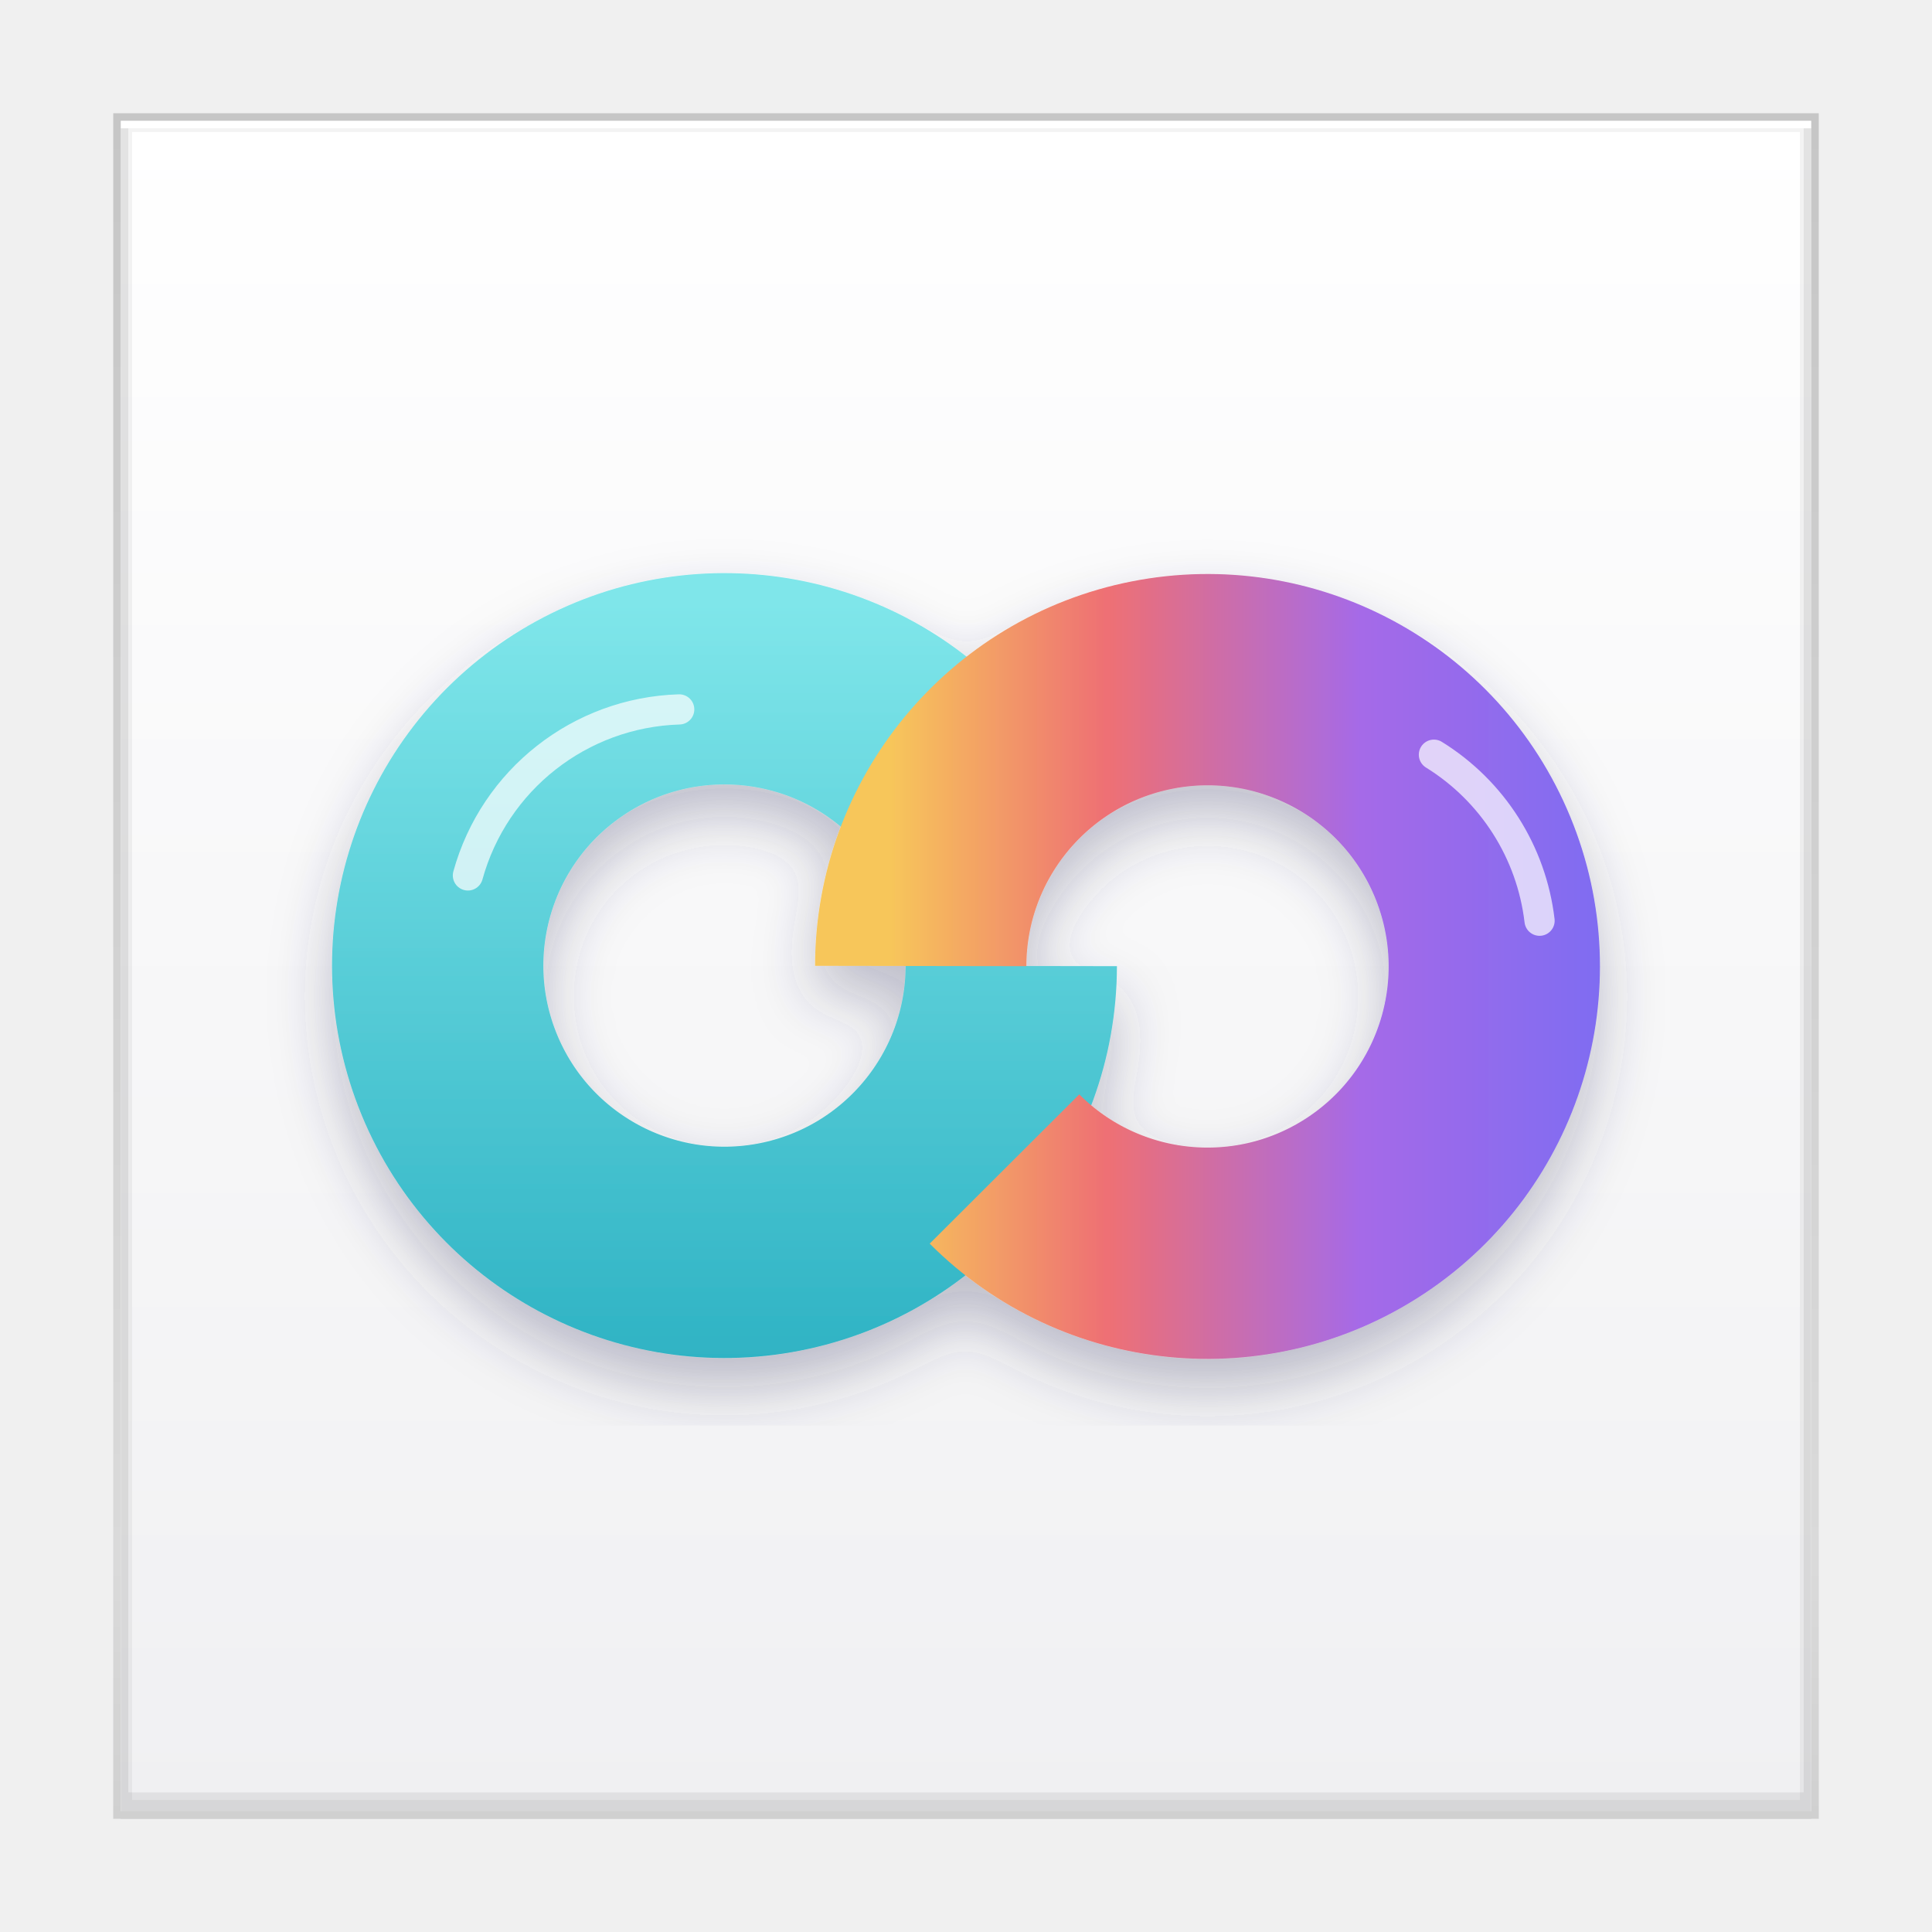
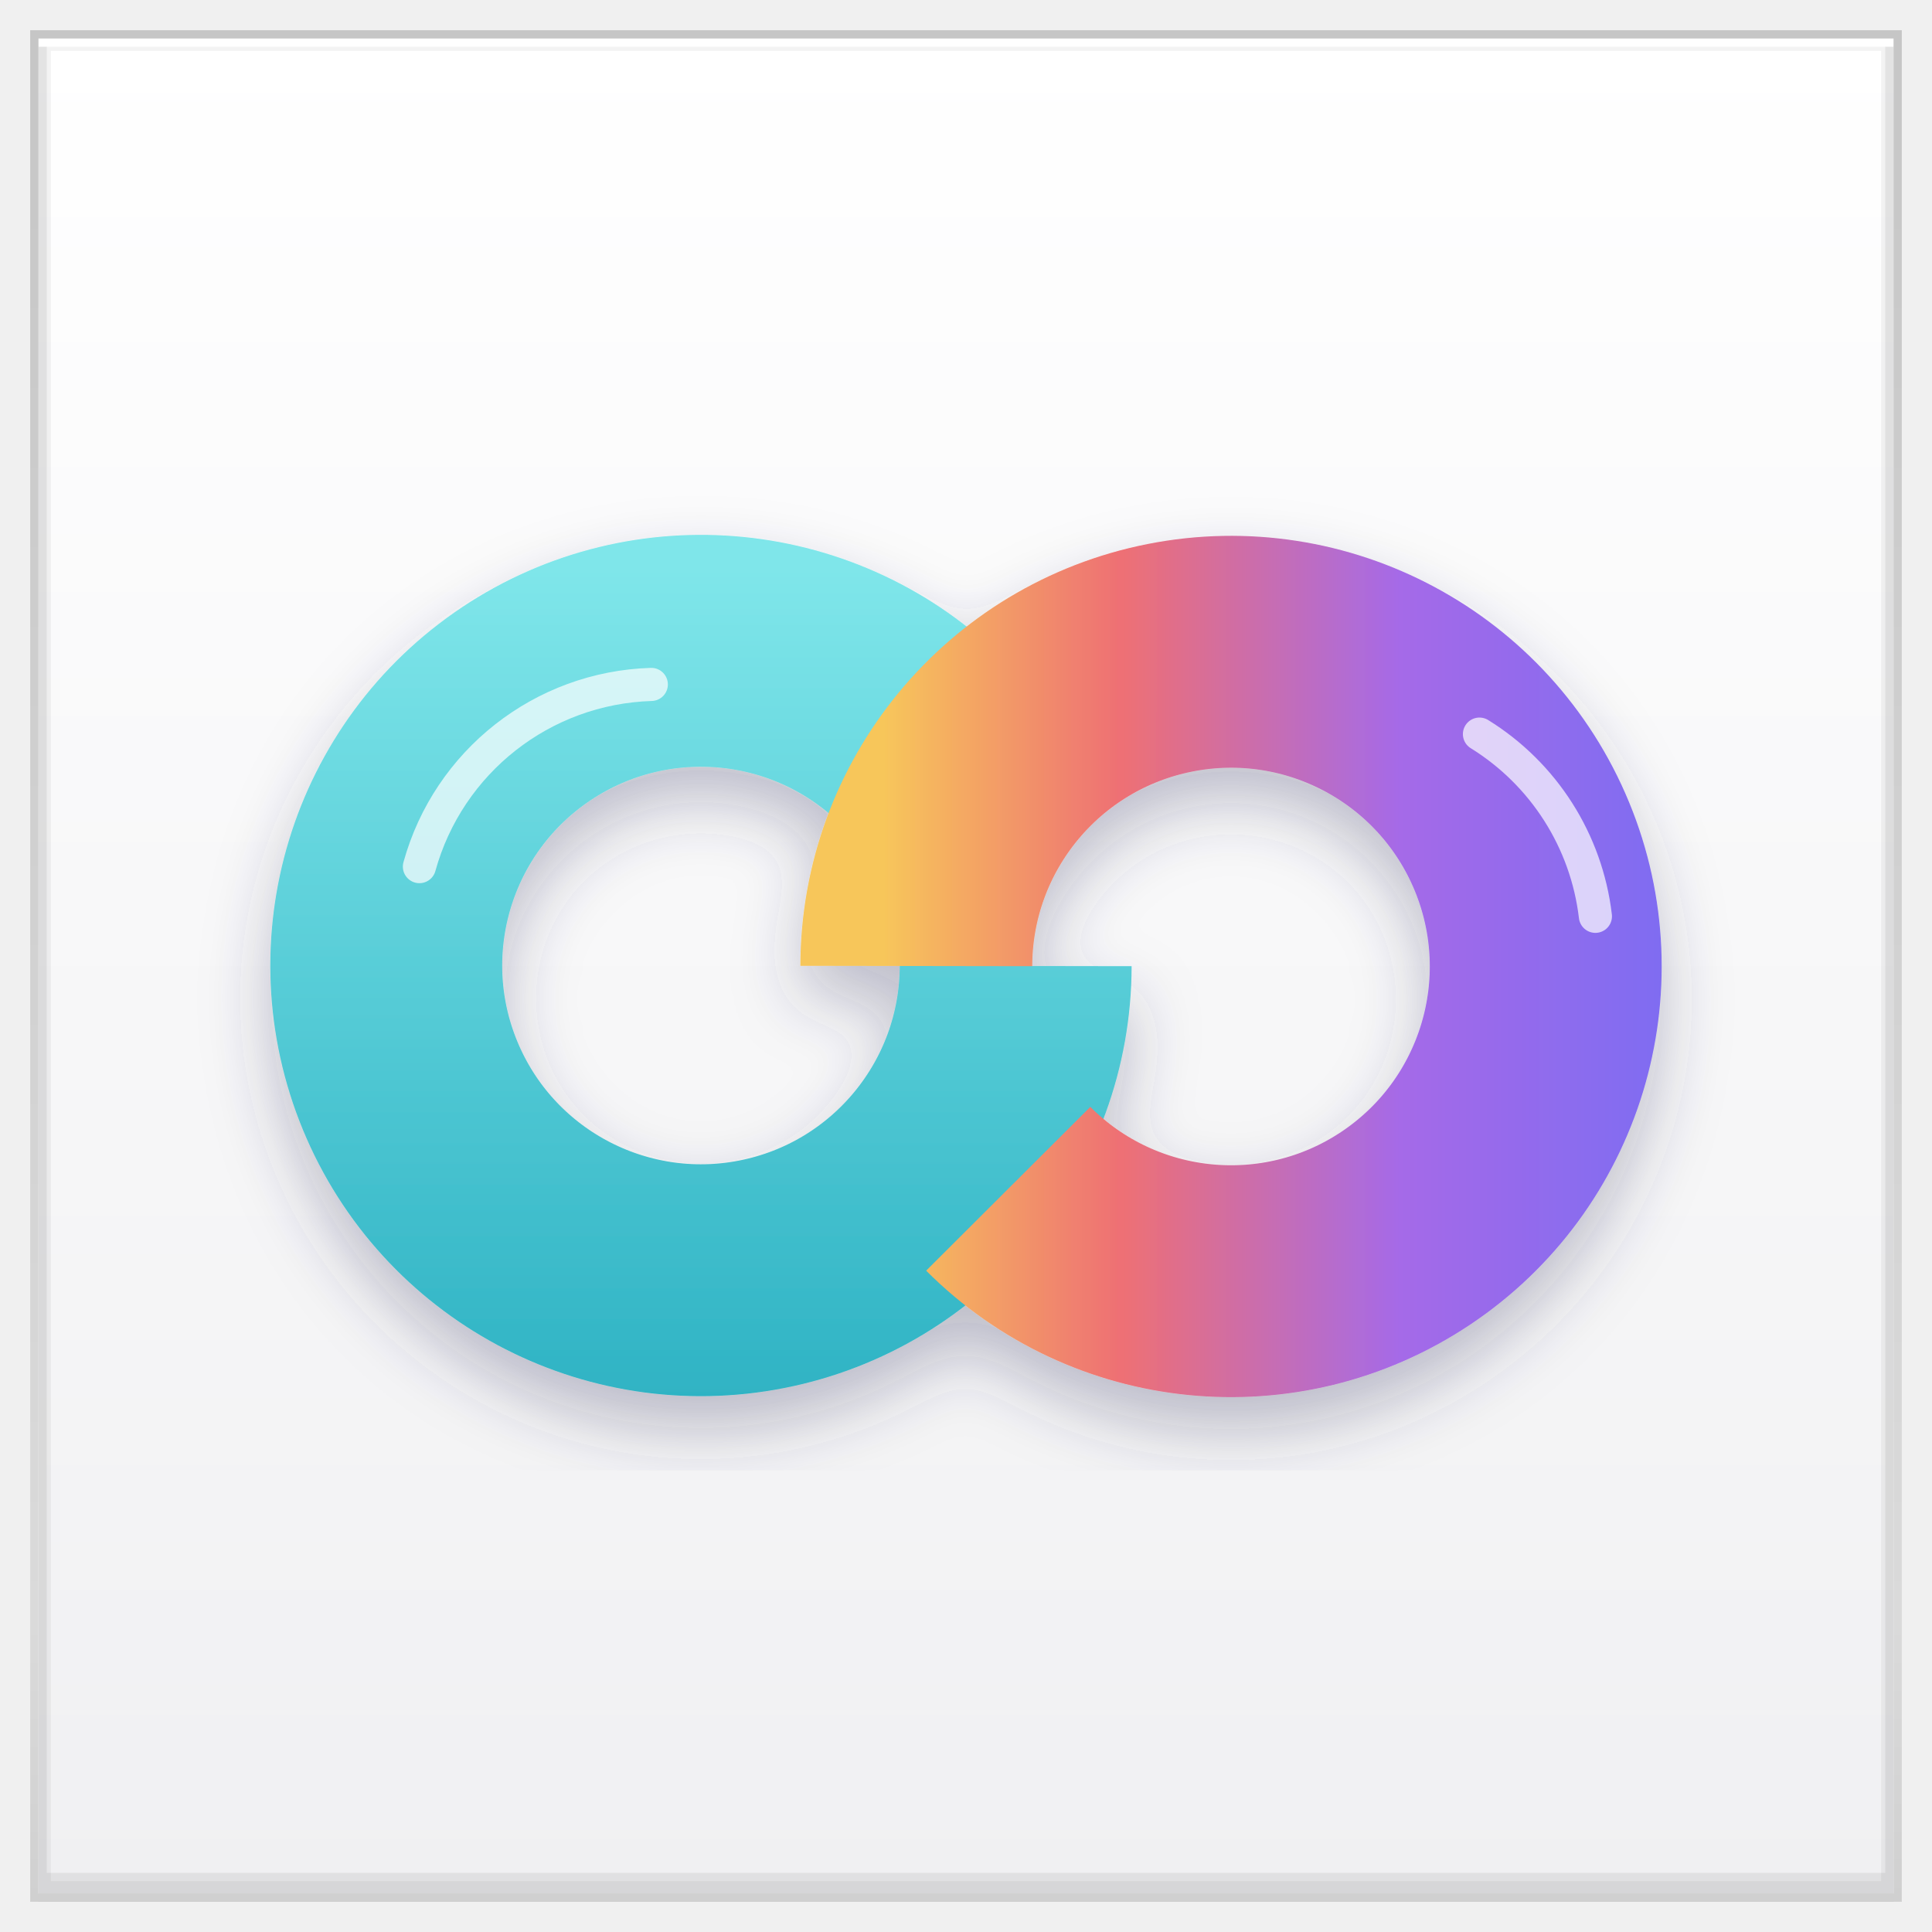
<svg xmlns="http://www.w3.org/2000/svg" width="256" height="256" viewBox="0 0 256 256">
-   <defs>
-     <path id="sq" d="M15 15H241V241H15Z" />
-     <clipPath id="clip">
-       <use href="#sq" />
-     </clipPath>
-     <linearGradient id="bg" x1="0" y1="15" x2="0" y2="241" gradientUnits="userSpaceOnUse">
-       <stop offset="0" stop-color="#FFFFFF" />
-       <stop offset="1" stop-color="#F0F0F2" />
-     </linearGradient>
-     <linearGradient id="rim" x1="0" y1="15" x2="0" y2="241" gradientUnits="userSpaceOnUse">
-       <stop offset="0" stop-color="#C6C6C6" />
-       <stop offset="0.85" stop-color="#DADADA" />
-       <stop offset="1" stop-color="#D0D0D0" />
-     </linearGradient>
-     <linearGradient id="teal" x1="0" y1="80" x2="0" y2="180" gradientUnits="userSpaceOnUse">
-       <stop offset="0" stop-color="#7FE6EA" />
-       <stop offset="1" stop-color="#2FB3C4" />
-     </linearGradient>
-     <linearGradient id="warm" x1="118" y1="0" x2="214" y2="0" gradientUnits="userSpaceOnUse">
-       <stop offset="0" stop-color="#F7C65A" />
-       <stop offset="0.3" stop-color="#EE6F74" />
-       <stop offset="0.65" stop-color="#A56BE8" />
-       <stop offset="1" stop-color="#7D6CF2" />
-     </linearGradient>
-     <linearGradient id="hl" x1="0" y1="80" x2="0" y2="130" gradientUnits="userSpaceOnUse">
-       <stop offset="0" stop-color="#FFFFFF" stop-opacity="0.8" />
-       <stop offset="1" stop-color="#FFFFFF" stop-opacity="0" />
-     </linearGradient>
-     <filter id="sh" x="-30%" y="-30%" width="160%" height="160%">
-       <feDropShadow dx="0" dy="4" stdDeviation="4" flood-color="#3A3A60" flood-opacity="0.3" />
-     </filter>
-   </defs>
-   <use href="#sq" fill="url(#bg)" />
-   <g filter="url(#sh)" fill="none" stroke-width="28">
-     <path d="M122.9 101.1A38 38 0 1 0 134 128" stroke="url(#teal)" />
-     <path d="M133.1 154.9A38 38 0 1 0 122 128" stroke="url(#warm)" />
-   </g>
-   <g fill="none" stroke="#FFFFFF" stroke-linecap="round" stroke-width="4" opacity="0.7">
-     <path d="M62 116A30 30 0 0 1 90 94" />
-     <path d="M190 100A30 30 0 0 1 204 122" />
-   </g>
-   <g clip-path="url(#clip)" fill="none">
-     <use href="#sq" stroke="#000" stroke-opacity="0.05" stroke-width="5" />
-     <use href="#sq" stroke="#000" stroke-opacity="0.07" stroke-width="4" transform="translate(0 -1.5)" />
-     <use href="#sq" stroke="#FFFFFF" stroke-width="2" transform="translate(0 1)" />
-     <use href="#sq" stroke="url(#rim)" stroke-width="2" />
+   <g transform="translate(128 128) scale(1.09735) translate(-128 -128)">
+     <defs>
+       <path id="sq" d="M15 15H241V241H15Z" />
+       <clipPath id="clip">
+         <use href="#sq" />
+       </clipPath>
+       <linearGradient id="bg" x1="0" y1="15" x2="0" y2="241" gradientUnits="userSpaceOnUse">
+         <stop offset="0" stop-color="#FFFFFF" />
+         <stop offset="1" stop-color="#F0F0F2" />
+       </linearGradient>
+       <linearGradient id="rim" x1="0" y1="15" x2="0" y2="241" gradientUnits="userSpaceOnUse">
+         <stop offset="0" stop-color="#C6C6C6" />
+         <stop offset="0.85" stop-color="#DADADA" />
+         <stop offset="1" stop-color="#D0D0D0" />
+       </linearGradient>
+       <linearGradient id="teal" x1="0" y1="80" x2="0" y2="180" gradientUnits="userSpaceOnUse">
+         <stop offset="0" stop-color="#7FE6EA" />
+         <stop offset="1" stop-color="#2FB3C4" />
+       </linearGradient>
+       <linearGradient id="warm" x1="118" y1="0" x2="214" y2="0" gradientUnits="userSpaceOnUse">
+         <stop offset="0" stop-color="#F7C65A" />
+         <stop offset="0.3" stop-color="#EE6F74" />
+         <stop offset="0.65" stop-color="#A56BE8" />
+         <stop offset="1" stop-color="#7D6CF2" />
+       </linearGradient>
+       <linearGradient id="hl" x1="0" y1="80" x2="0" y2="130" gradientUnits="userSpaceOnUse">
+         <stop offset="0" stop-color="#FFFFFF" stop-opacity="0.8" />
+         <stop offset="1" stop-color="#FFFFFF" stop-opacity="0" />
+       </linearGradient>
+       <filter id="sh" x="-30%" y="-30%" width="160%" height="160%">
+         <feDropShadow dx="0" dy="4" stdDeviation="4" flood-color="#3A3A60" flood-opacity="0.3" />
+       </filter>
+     </defs>
+     <use href="#sq" fill="url(#bg)" />
+     <g filter="url(#sh)" fill="none" stroke-width="28">
+       <path d="M122.9 101.1A38 38 0 1 0 134 128" stroke="url(#teal)" />
+       <path d="M133.1 154.9A38 38 0 1 0 122 128" stroke="url(#warm)" />
+     </g>
+     <g fill="none" stroke="#FFFFFF" stroke-linecap="round" stroke-width="4" opacity="0.7">
+       <path d="M62 116A30 30 0 0 1 90 94" />
+       <path d="M190 100A30 30 0 0 1 204 122" />
+     </g>
+     <g clip-path="url(#clip)" fill="none">
+       <use href="#sq" stroke="#000" stroke-opacity="0.05" stroke-width="5" />
+       <use href="#sq" stroke="#000" stroke-opacity="0.07" stroke-width="4" transform="translate(0 -1.5)" />
+       <use href="#sq" stroke="#FFFFFF" stroke-width="2" transform="translate(0 1)" />
+       <use href="#sq" stroke="url(#rim)" stroke-width="2" />
+     </g>
  </g>
</svg>
